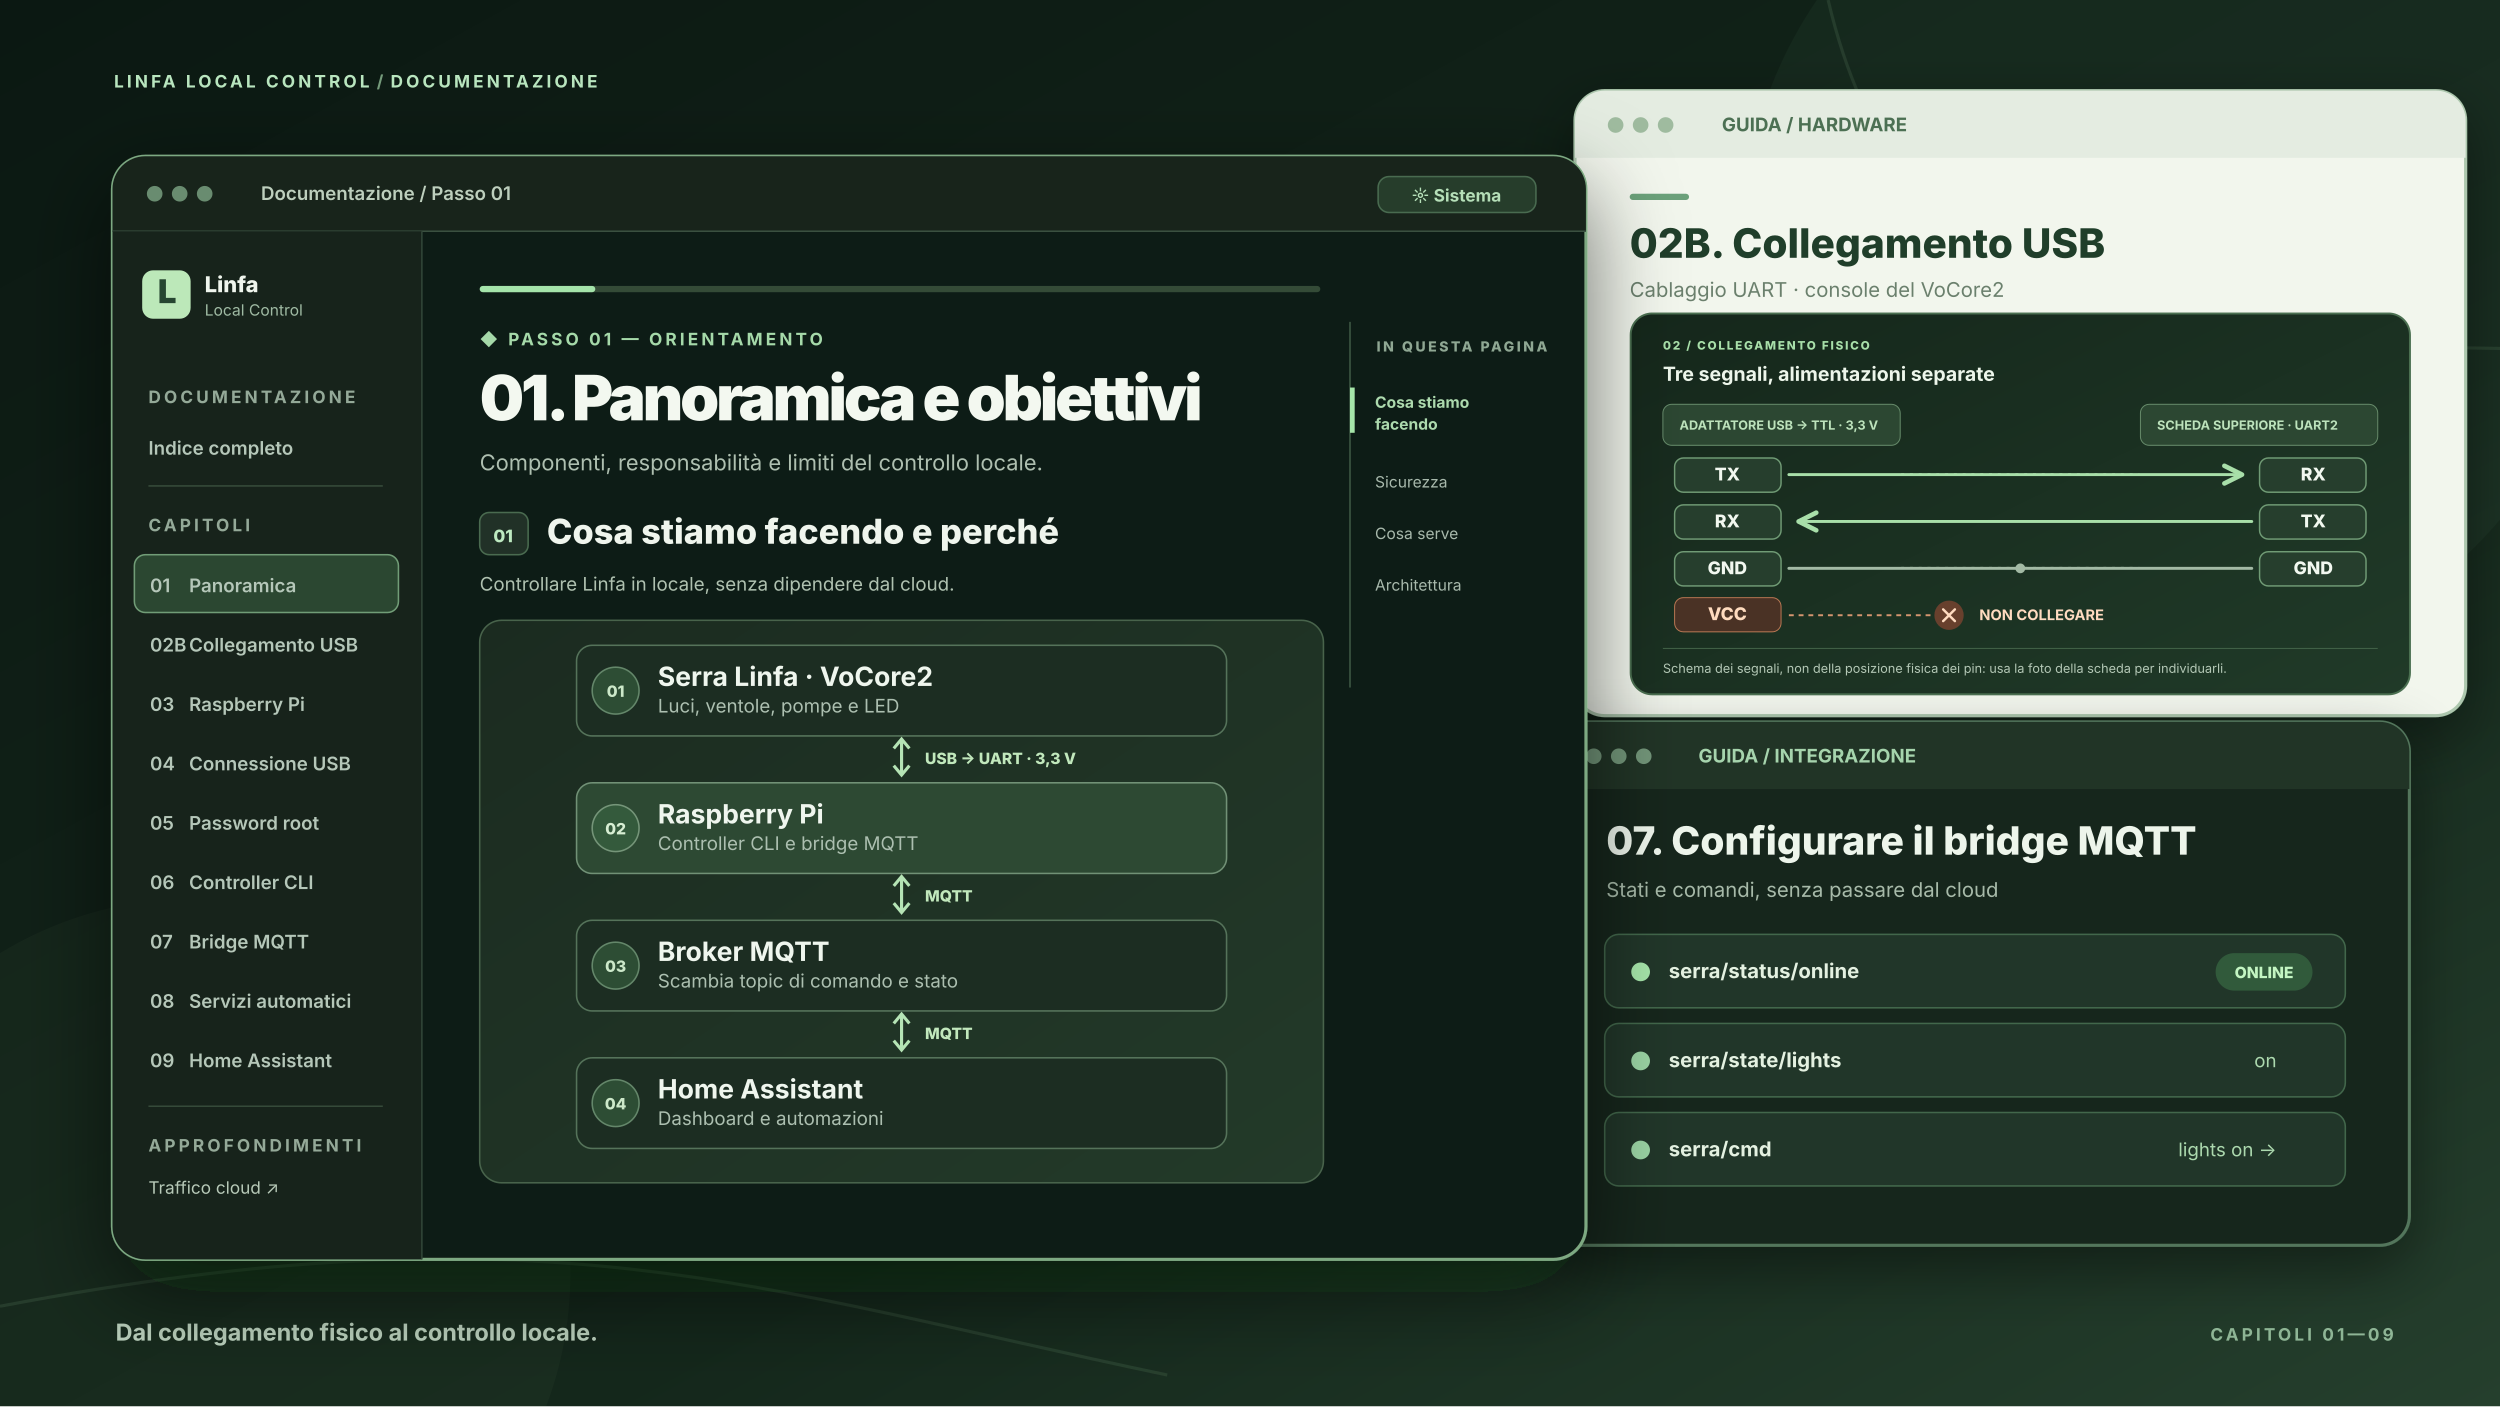
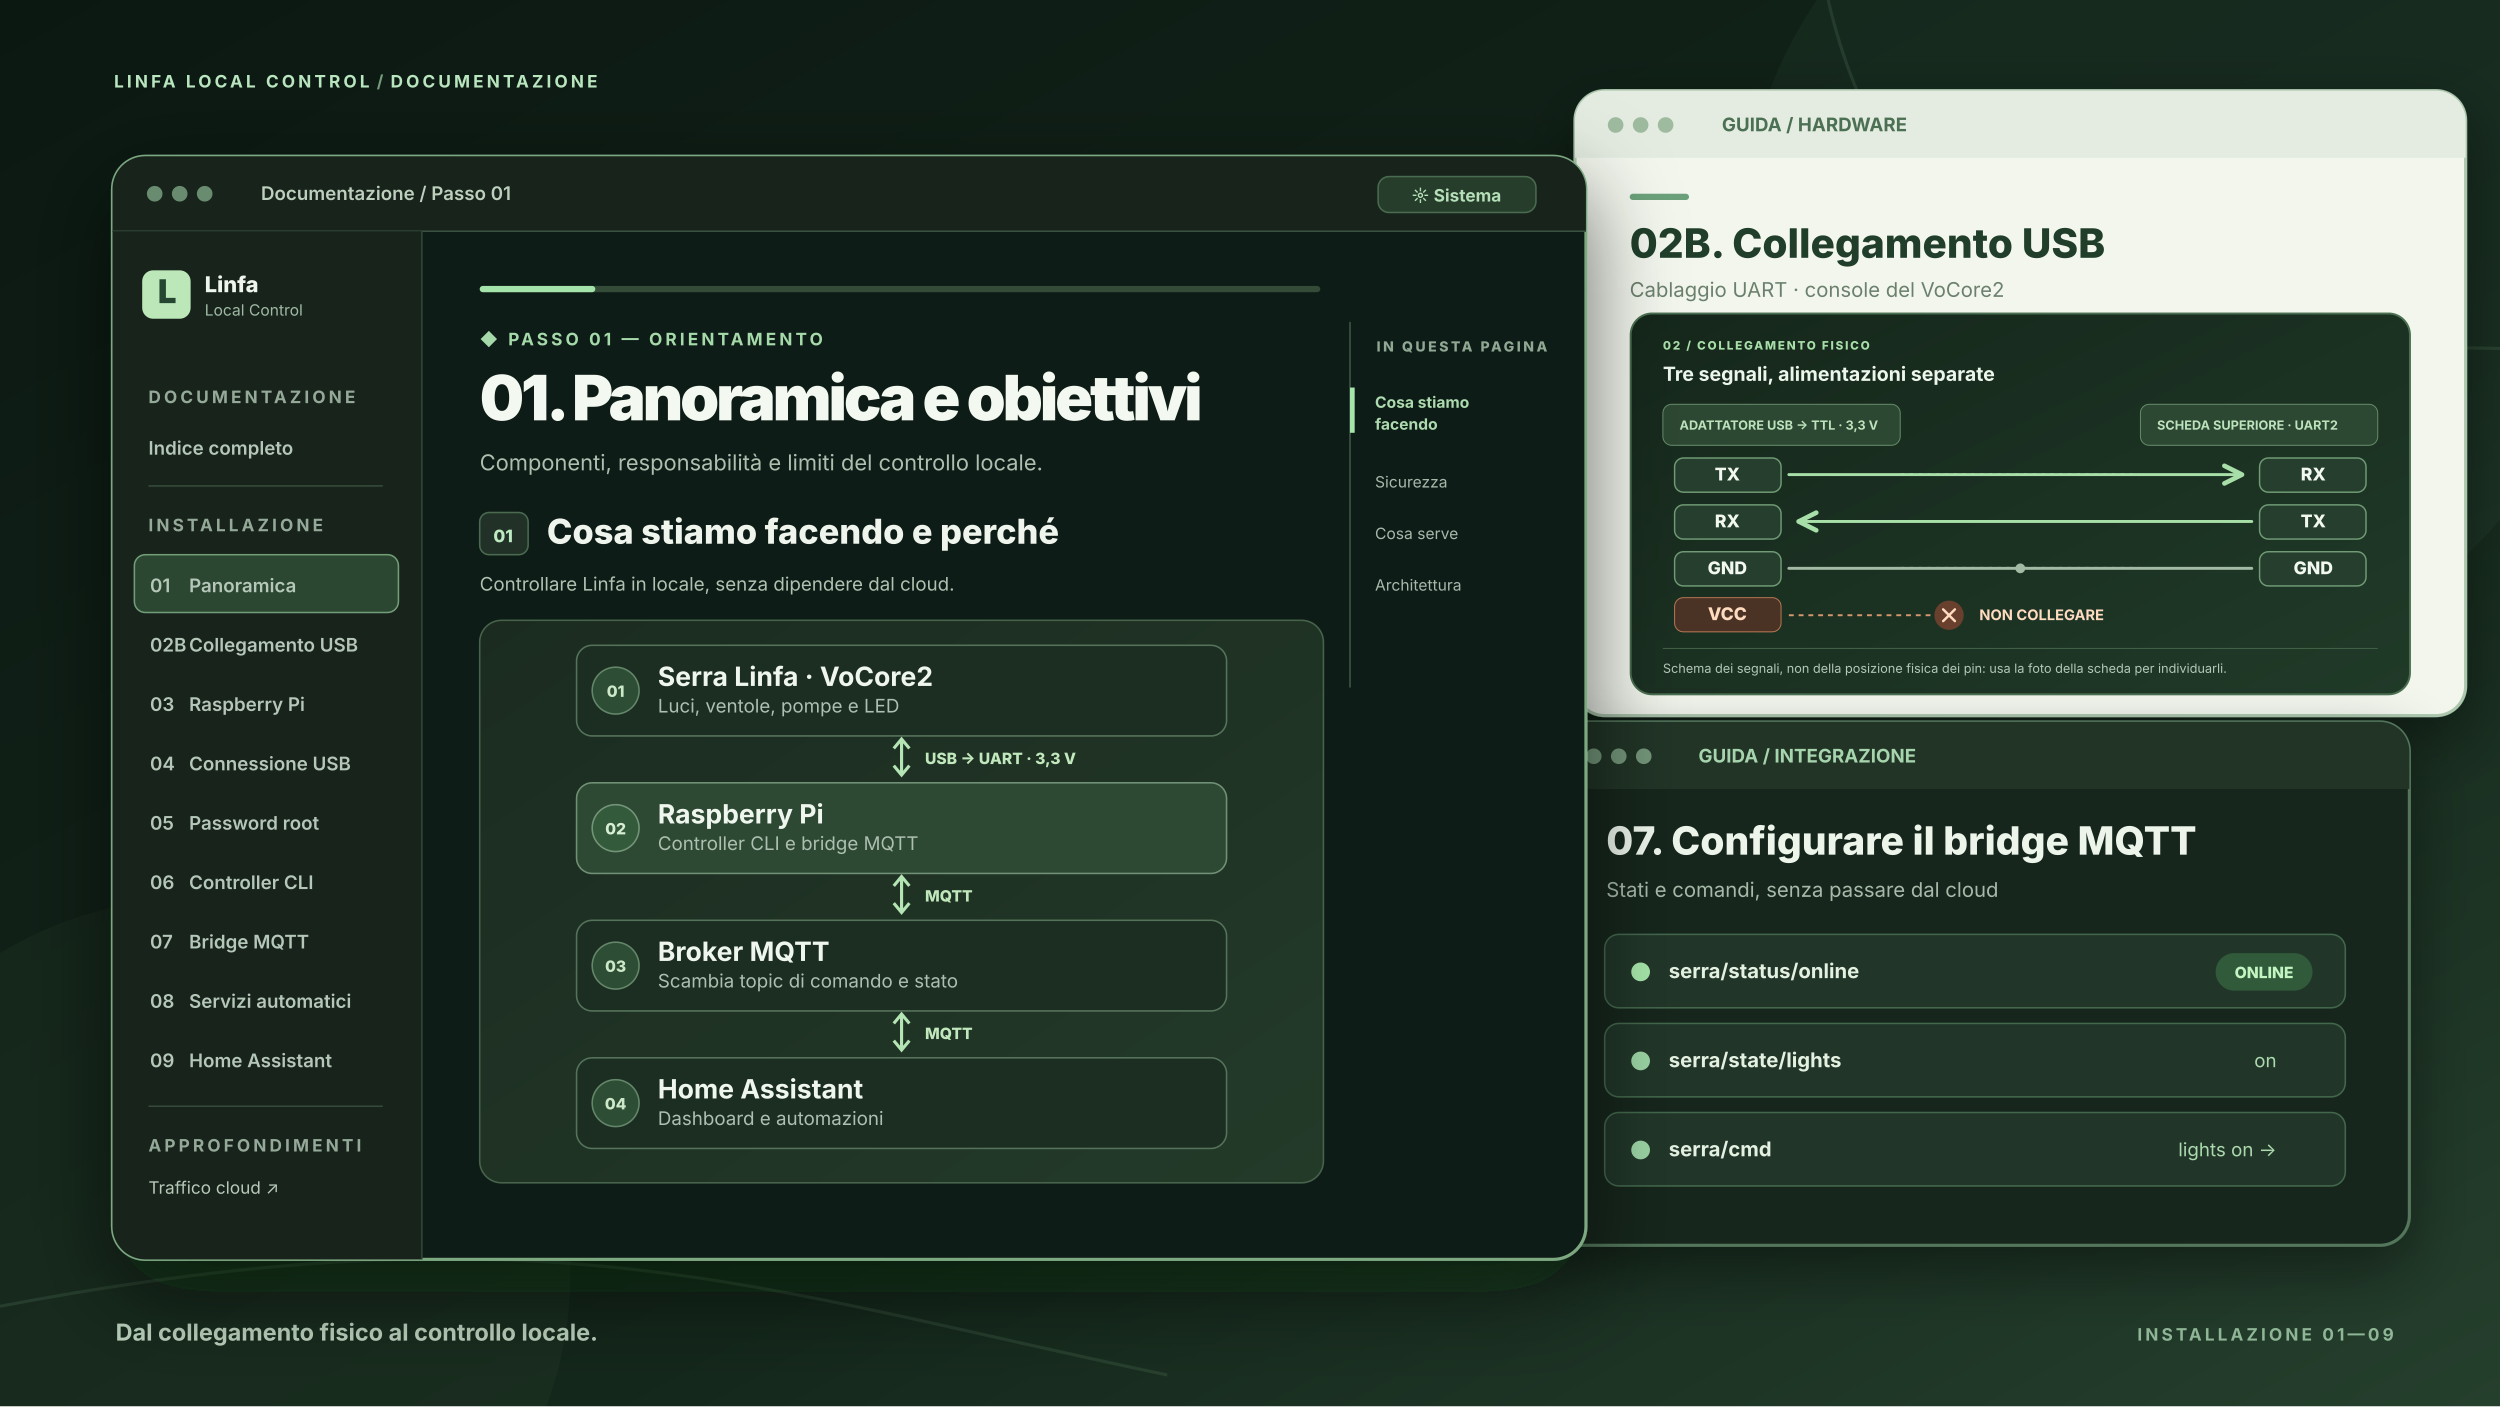
<svg xmlns="http://www.w3.org/2000/svg" width="1600" height="900" viewBox="0 0 1600 900" role="img" aria-labelledby="title description">
  <defs>
    <linearGradient id="backdrop" x1="0" y1="0" x2="1" y2="1">
      <stop offset="0" stop-color="#0b1812" />
      <stop offset=".62" stop-color="#14271b" />
      <stop offset="1" stop-color="#253f2d" />
    </linearGradient>
    <linearGradient id="diagram" x1="0" y1="0" x2="1" y2="1">
      <stop offset="0" stop-color="#1b2b20" />
      <stop offset="1" stop-color="#233a29" />
    </linearGradient>
    <filter id="window-shadow" x="-30%" y="-30%" width="160%" height="180%">
      <feDropShadow dx="0" dy="20" stdDeviation="28" flood-color="#020a05" flood-opacity=".55" />
    </filter>
    <filter id="soft-shadow" x="-30%" y="-30%" width="160%" height="180%">
      <feDropShadow dx="0" dy="15" stdDeviation="19" flood-color="#030d08" flood-opacity=".42" />
    </filter>
    <clipPath id="main-clip">
      <rect x="72" y="100" width="943" height="706" rx="21" />
    </clipPath>
    <clipPath id="hardware-clip">
      <rect x="960" y="58" width="570" height="400" rx="19" />
    </clipPath>
    <clipPath id="mqtt-clip">
      <rect x="994" y="462" width="548" height="335" rx="19" />
    </clipPath>
    <style>
      text { font-family: Inter, ui-sans-serif, -apple-system, BlinkMacSystemFont, "Segoe UI", sans-serif; }
      .soft { fill: #a8b9ad; }
      .micro { font-size: 11px; font-weight: 700; letter-spacing: 2px; }
      .sidebar { font-size: 12px; font-weight: 600; fill: #b5c7b9; }
      .card-title { font-size: 17px; font-weight: 750; fill: #eff6ee; }
      .card-subtitle { font-size: 12px; fill: #acbfb0; }
    </style>
  </defs>
  <rect width="1600" height="900" fill="url(#backdrop)" />
  <circle cx="1390" cy="155" r="275" fill="#8dda9d" opacity=".045" />
  <circle cx="125" cy="815" r="240" fill="#c3efad" opacity=".035" />
  <path d="M0 836C348 770 480 824 747 880M1170 0c45 192 185 220 430 223" fill="none" stroke="#a3dca9" stroke-opacity=".11" stroke-width="2" />
  <text x="73" y="56" class="micro" fill="#b9e6bf">LINFA LOCAL CONTROL <tspan fill="#759c7b"> / </tspan> DOCUMENTAZIONE</text>
  <text x="74" y="858" font-size="15" font-weight="650" fill="#bbd1bd">Dal collegamento fisico al controllo locale.</text>
-   <text x="1532" y="858" text-anchor="end" class="micro" fill="#8fb696">CAPITOLI 01—09</text>
+   <text x="1532" y="858" text-anchor="end" class="micro" fill="#8fb696">INSTALLAZIONE 01—09</text>
  <g transform="translate(48 0)">
    <g filter="url(#soft-shadow)">
      <rect x="960" y="58" width="570" height="400" rx="19" fill="#f2f6ed" stroke="#adc7ae" stroke-width="2" />
    </g>
    <g clip-path="url(#hardware-clip)">
      <rect x="960" y="58" width="570" height="43" fill="#e4ece1" />
      <circle cx="986" cy="80" r="5" fill="#9fbb9f" />
      <circle cx="1002" cy="80" r="5" fill="#9fbb9f" />
      <circle cx="1018" cy="80" r="5" fill="#9fbb9f" />
      <text x="1054" y="84" font-size="12" font-weight="650" fill="#4c7053">GUIDA / HARDWARE</text>
      <rect x="995" y="124" width="38" height="4" rx="2" fill="#6ba17a" />
      <text x="995" y="165" font-size="26" font-weight="800" fill="#203e2a">02B. Collegamento USB</text>
      <text x="995" y="190" font-size="13" fill="#6b806d">Cablaggio UART · console del VoCore2</text>
      <svg x="995" y="200" width="500" height="245" viewBox="0 0 800 392">
        <defs>
          <linearGradient id="bg" x2="1" y2="1">
            <stop stop-color="#15271b" />
            <stop offset="1" stop-color="#203a28" />
          </linearGradient>
          <marker id="right" viewBox="0 0 8 8" refX="7" refY="4" markerWidth="8" markerHeight="8" orient="auto">
            <path d="M1 1L7 4 1 7" fill="none" stroke="#a8dfa9" stroke-width="1.6" stroke-linecap="round" stroke-linejoin="round" />
          </marker>
          <marker id="left" viewBox="0 0 8 8" refX="7" refY="4" markerWidth="8" markerHeight="8" orient="auto">
            <path d="M1 1L7 4 1 7" fill="none" stroke="#a8dfa9" stroke-width="1.6" stroke-linecap="round" stroke-linejoin="round" />
          </marker>
          <style>
          text{font-family:Inter,ui-sans-serif,-apple-system,BlinkMacSystemFont,"Segoe UI",sans-serif}
          .eyebrow{font-size:12px;font-weight:800;letter-spacing:1.8px;fill:#a8dfa9}
          .head{font-size:20px;font-weight:750;fill:#edf6eb}
          .sub{font-size:13px;fill:#b5c9b7}
          .pin{font-size:18px;font-weight:800;fill:#f2f8f0}
          .label{font-size:13px;font-weight:700;fill:#bde3bc}
        </style>
        </defs>
        <rect x="1" y="1" width="798" height="390" rx="22" fill="url(#bg)" stroke="#4b7051" stroke-width="2" />
        <text x="34" y="38" class="eyebrow">02 / COLLEGAMENTO FISICO</text>
        <text x="34" y="70" class="head">Tre segnali, alimentazioni separate</text>
        <rect x="34" y="94" width="243" height="42" rx="9" fill="#2c4732" stroke="#678c6b" />
        <text x="51" y="120" class="label">ADATTATORE USB → TTL · 3,3 V</text>
        <rect x="523" y="94" width="243" height="42" rx="9" fill="#2c4732" stroke="#678c6b" />
        <text x="540" y="120" class="label">SCHEDA SUPERIORE · UART2</text>
        <path d="M278 165H522M278 213H522M278 261H522" stroke="#789b7d" stroke-width="1" stroke-dasharray="3 6" />
        <g fill="#263e2d" stroke="#709b75" stroke-width="1.5">
          <rect x="46" y="149" width="109" height="35" rx="9" />
          <rect x="645" y="149" width="109" height="35" rx="9" />
          <rect x="46" y="197" width="109" height="35" rx="9" />
          <rect x="645" y="197" width="109" height="35" rx="9" />
          <rect x="46" y="245" width="109" height="35" rx="9" />
          <rect x="645" y="245" width="109" height="35" rx="9" />
        </g>
        <text x="100" y="172" class="pin" text-anchor="middle">TX</text>
        <text x="700" y="172" class="pin" text-anchor="middle">RX</text>
        <text x="100" y="220" class="pin" text-anchor="middle">RX</text>
        <text x="700" y="220" class="pin" text-anchor="middle">TX</text>
        <text x="100" y="268" class="pin" text-anchor="middle">GND</text>
        <text x="700" y="268" class="pin" text-anchor="middle">GND</text>
        <path d="M163 166H627" stroke="#a8dfa9" stroke-width="3" stroke-linecap="round" marker-end="url(#right)" />
        <path d="M637 214H173" stroke="#a8dfa9" stroke-width="3" stroke-linecap="round" marker-end="url(#left)" />
        <path d="M163 262H637" stroke="#a3baa5" stroke-width="3" stroke-linecap="round" />
        <circle cx="400" cy="262" r="5" fill="#a3baa5" />
        <rect x="46" y="292" width="109" height="35" rx="9" fill="#4a3225" stroke="#bb7854" />
        <text x="100" y="315" text-anchor="middle" font-size="18" font-weight="800" fill="#ffdbbe">VCC</text>
        <path d="M163 310H310" stroke="#d69670" stroke-width="2" stroke-dasharray="5 5" />
        <circle cx="327" cy="310" r="15" fill="#68402d" />
        <path d="M321 304l12 12m0-12-12 12" stroke="#ffdbc0" stroke-width="2.5" stroke-linecap="round" />
        <text x="358" y="315" font-size="15" font-weight="750" fill="#ffdbc0">NON COLLEGARE</text>
        <path d="M34 344H766" stroke="#426348" />
        <text x="34" y="369" class="sub">Schema dei segnali, non della posizione fisica dei pin: usa la foto della scheda per individuarli.</text>
      </svg>
    </g>
  </g>
  <g filter="url(#soft-shadow)">
    <rect x="994" y="462" width="548" height="335" rx="19" fill="#17251b" stroke="#53765b" stroke-width="2" />
  </g>
  <g clip-path="url(#mqtt-clip)">
    <rect x="994" y="462" width="548" height="43" fill="#213426" />
    <circle cx="1020" cy="484" r="5" fill="#729579" />
    <circle cx="1036" cy="484" r="5" fill="#729579" />
    <circle cx="1052" cy="484" r="5" fill="#729579" />
    <text x="1087" y="488" font-size="12" font-weight="650" fill="#a6d4ad">GUIDA / INTEGRAZIONE</text>
    <text x="1028" y="547" font-size="25" font-weight="800" fill="#edf5eb">07. Configurare il bridge MQTT</text>
    <text x="1028" y="574" font-size="13" fill="#a7baa9">Stati e comandi, senza passare dal cloud</text>
    <rect x="1027" y="598" width="474" height="47" rx="9" fill="#213629" stroke="#42674b" />
    <circle cx="1050" cy="622" r="6" fill="#a6e6aa" />
    <text x="1068" y="626" font-size="13" font-weight="650" fill="#e4f1e1">serra/status/online</text>
    <rect x="1418" y="610" width="62" height="24" rx="12" fill="#315a3b" />
    <text x="1449" y="626" text-anchor="middle" font-size="10" font-weight="800" fill="#c3f5c2">ONLINE</text>
    <rect x="1027" y="655" width="474" height="47" rx="9" fill="#213629" stroke="#42674b" />
    <circle cx="1050" cy="679" r="6" fill="#9bd4a4" />
    <text x="1068" y="683" font-size="13" font-weight="650" fill="#e4f1e1">serra/state/lights</text>
    <text x="1457" y="683" text-anchor="end" font-size="12" fill="#acd9ae">on</text>
    <rect x="1027" y="712" width="474" height="47" rx="9" fill="#213629" stroke="#42674b" />
    <circle cx="1050" cy="736" r="6" fill="#9bd4a4" />
    <text x="1068" y="740" font-size="13" font-weight="650" fill="#e4f1e1">serra/cmd</text>
    <text x="1457" y="740" text-anchor="end" font-size="12" fill="#acd9ae">lights on →</text>
  </g>
  <g filter="url(#window-shadow)">
    <rect x="72" y="100" width="943" height="706" rx="21" fill="#111b15" stroke="#7da982" stroke-width="2" />
  </g>
  <g clip-path="url(#main-clip)">
    <rect x="72" y="100" width="943" height="48" fill="#18241b" />
    <path d="M72 148h943" stroke="#3a5040" />
    <circle cx="99" cy="124" r="5" fill="#698c70" />
    <circle cx="115" cy="124" r="5" fill="#698c70" />
    <circle cx="131" cy="124" r="5" fill="#698c70" />
    <text x="167" y="128" font-size="12" font-weight="600" fill="#bdcfbd">Documentazione  /  Passo 01</text>
    <rect x="882" y="113" width="101" height="23" rx="7" fill="#263d2b" stroke="#496b50" />
    <text x="932" y="129" text-anchor="middle" font-size="11" font-weight="750" fill="#b5dfb8">☼  Sistema</text>
    <rect x="72" y="148" width="198" height="658" fill="#17231b" />
    <path d="M270 148v658" stroke="#314537" />
    <rect x="91" y="173" width="31" height="31" rx="7" fill="#bce8b9" />
    <text x="107" y="194" text-anchor="middle" font-size="21" font-weight="900" fill="#264631">L</text>
    <text x="131" y="187" font-size="14" font-weight="800" fill="#eff5ed">Linfa</text>
    <text x="131" y="202" font-size="10" fill="#9fbaa3">Local Control</text>
    <text x="95" y="258" class="micro" fill="#94a998">DOCUMENTAZIONE</text>
    <text x="95" y="291" class="sidebar">Indice completo</text>
    <path d="M95 311h150" stroke="#354a39" />
-     <text x="95" y="340" class="micro" fill="#94a998">CAPITOLI</text>
+     <text x="95" y="340" class="micro" fill="#94a998">INSTALLAZIONE</text>
    <rect x="86" y="355" width="169" height="37" rx="7" fill="#2b4731" stroke="#719d77" />
    <text x="96" y="379" class="sidebar" fill="#d2efd1">01</text>
    <text x="121" y="379" class="sidebar" fill="#e6f6e4">Panoramica</text>
    <text x="96" y="417" class="sidebar">02B</text>
    <text x="121" y="417" class="sidebar">Collegamento USB</text>
    <text x="96" y="455" class="sidebar">03</text>
    <text x="121" y="455" class="sidebar">Raspberry Pi</text>
    <text x="96" y="493" class="sidebar">04</text>
    <text x="121" y="493" class="sidebar">Connessione USB</text>
    <text x="96" y="531" class="sidebar">05</text>
    <text x="121" y="531" class="sidebar">Password root</text>
    <text x="96" y="569" class="sidebar">06</text>
    <text x="121" y="569" class="sidebar">Controller CLI</text>
    <text x="96" y="607" class="sidebar">07</text>
    <text x="121" y="607" class="sidebar">Bridge MQTT</text>
    <text x="96" y="645" class="sidebar">08</text>
    <text x="121" y="645" class="sidebar">Servizi automatici</text>
    <text x="96" y="683" class="sidebar">09</text>
    <text x="121" y="683" class="sidebar">Home Assistant</text>
    <path d="M95 708h150" stroke="#354a39" />
    <text x="95" y="737" class="micro" fill="#94a998">APPROFONDIMENTI</text>
    <text x="95" y="764" font-size="11" fill="#b7c9b8">Traffico cloud  ↗</text>
    <rect x="307" y="183" width="538" height="4" rx="2" fill="#344b37" />
    <rect x="307" y="183" width="74" height="4" rx="2" fill="#a4e4aa" />
    <text x="307" y="221" class="micro" fill="#a5d9a9">◆  PASSO 01  —  ORIENTAMENTO</text>
    <text x="307" y="269" font-size="40" font-weight="850" letter-spacing="-2" fill="#f3f8f0">01. Panoramica e obiettivi</text>
    <text x="307" y="301" font-size="14" fill="#aebfb0">Componenti, responsabilità e limiti del controllo locale.</text>
    <rect x="307" y="328" width="31" height="27" rx="6" fill="#213127" stroke="#4a6b50" />
    <text x="322" y="347" text-anchor="middle" font-size="11" font-weight="800" fill="#bde9c0">01</text>
    <text x="350" y="348" font-size="22" font-weight="760" fill="#eff5ed">Cosa stiamo facendo e perché</text>
    <text x="307" y="378" font-size="12" fill="#afc1b0">Controllare Linfa in locale, senza dipendere dal cloud.</text>
    <rect x="307" y="397" width="540" height="360" rx="14" fill="url(#diagram)" stroke="#48634b" />
    <rect x="369" y="413" width="416" height="58" rx="10" fill="#1c2d22" stroke="#55735a" />
    <circle cx="394" cy="442" r="15" fill="#2d4d34" stroke="#64876a" />
    <text x="394" y="446" text-anchor="middle" font-size="10" font-weight="800" fill="#cce8c9">01</text>
    <text x="421" y="439" class="card-title">Serra Linfa · VoCore2</text>
    <text x="421" y="456" class="card-subtitle">Luci, ventole, pompe e LED</text>
    <path d="M577 474v22m-5-17 5-6 5 6m-10 11 5 6 5-6" stroke="#b5e4b5" stroke-width="2" fill="none" />
    <text x="592" y="489" font-size="10" font-weight="800" fill="#c1e8bc">USB → UART · 3,3 V</text>
    <rect x="369" y="501" width="416" height="58" rx="10" fill="#2d4933" stroke="#719176" />
    <circle cx="394" cy="530" r="15" fill="#345a3c" stroke="#759579" />
    <text x="394" y="534" text-anchor="middle" font-size="10" font-weight="800" fill="#d7eed3">02</text>
    <text x="421" y="527" class="card-title">Raspberry Pi</text>
    <text x="421" y="544" class="card-subtitle">Controller CLI e bridge MQTT</text>
    <path d="M577 562v22m-5-17 5-6 5 6m-10 11 5 6 5-6" stroke="#b5e4b5" stroke-width="2" fill="none" />
    <text x="592" y="577" font-size="10" font-weight="800" fill="#c1e8bc">MQTT</text>
    <rect x="369" y="589" width="416" height="58" rx="10" fill="#1c2d22" stroke="#55735a" />
    <circle cx="394" cy="618" r="15" fill="#2d4d34" stroke="#64876a" />
    <text x="394" y="622" text-anchor="middle" font-size="10" font-weight="800" fill="#cce8c9">03</text>
    <text x="421" y="615" class="card-title">Broker MQTT</text>
    <text x="421" y="632" class="card-subtitle">Scambia topic di comando e stato</text>
    <path d="M577 650v22m-5-17 5-6 5 6m-10 11 5 6 5-6" stroke="#b5e4b5" stroke-width="2" fill="none" />
    <text x="592" y="665" font-size="10" font-weight="800" fill="#c1e8bc">MQTT</text>
    <rect x="369" y="677" width="416" height="58" rx="10" fill="#1c2d22" stroke="#55735a" />
    <circle cx="394" cy="706" r="15" fill="#2d4d34" stroke="#64876a" />
    <text x="394" y="710" text-anchor="middle" font-size="10" font-weight="800" fill="#cce8c9">04</text>
    <text x="421" y="703" class="card-title">Home Assistant</text>
    <text x="421" y="720" class="card-subtitle">Dashboard e automazioni</text>
    <path d="M864 206v234" stroke="#3d5844" />
    <text x="881" y="225" font-size="9" font-weight="800" letter-spacing="1.6" fill="#8fa793">IN QUESTA PAGINA</text>
    <rect x="864" y="248" width="3" height="29" fill="#a5e5a9" />
    <text x="880" y="261" font-size="10" font-weight="700" fill="#addaae">Cosa stiamo</text>
    <text x="880" y="275" font-size="10" font-weight="700" fill="#addaae">facendo</text>
    <text x="880" y="312" font-size="10" fill="#a8b9ac">Sicurezza</text>
    <text x="880" y="345" font-size="10" fill="#a8b9ac">Cosa serve</text>
    <text x="880" y="378" font-size="10" fill="#a8b9ac">Architettura</text>
  </g>
</svg>
